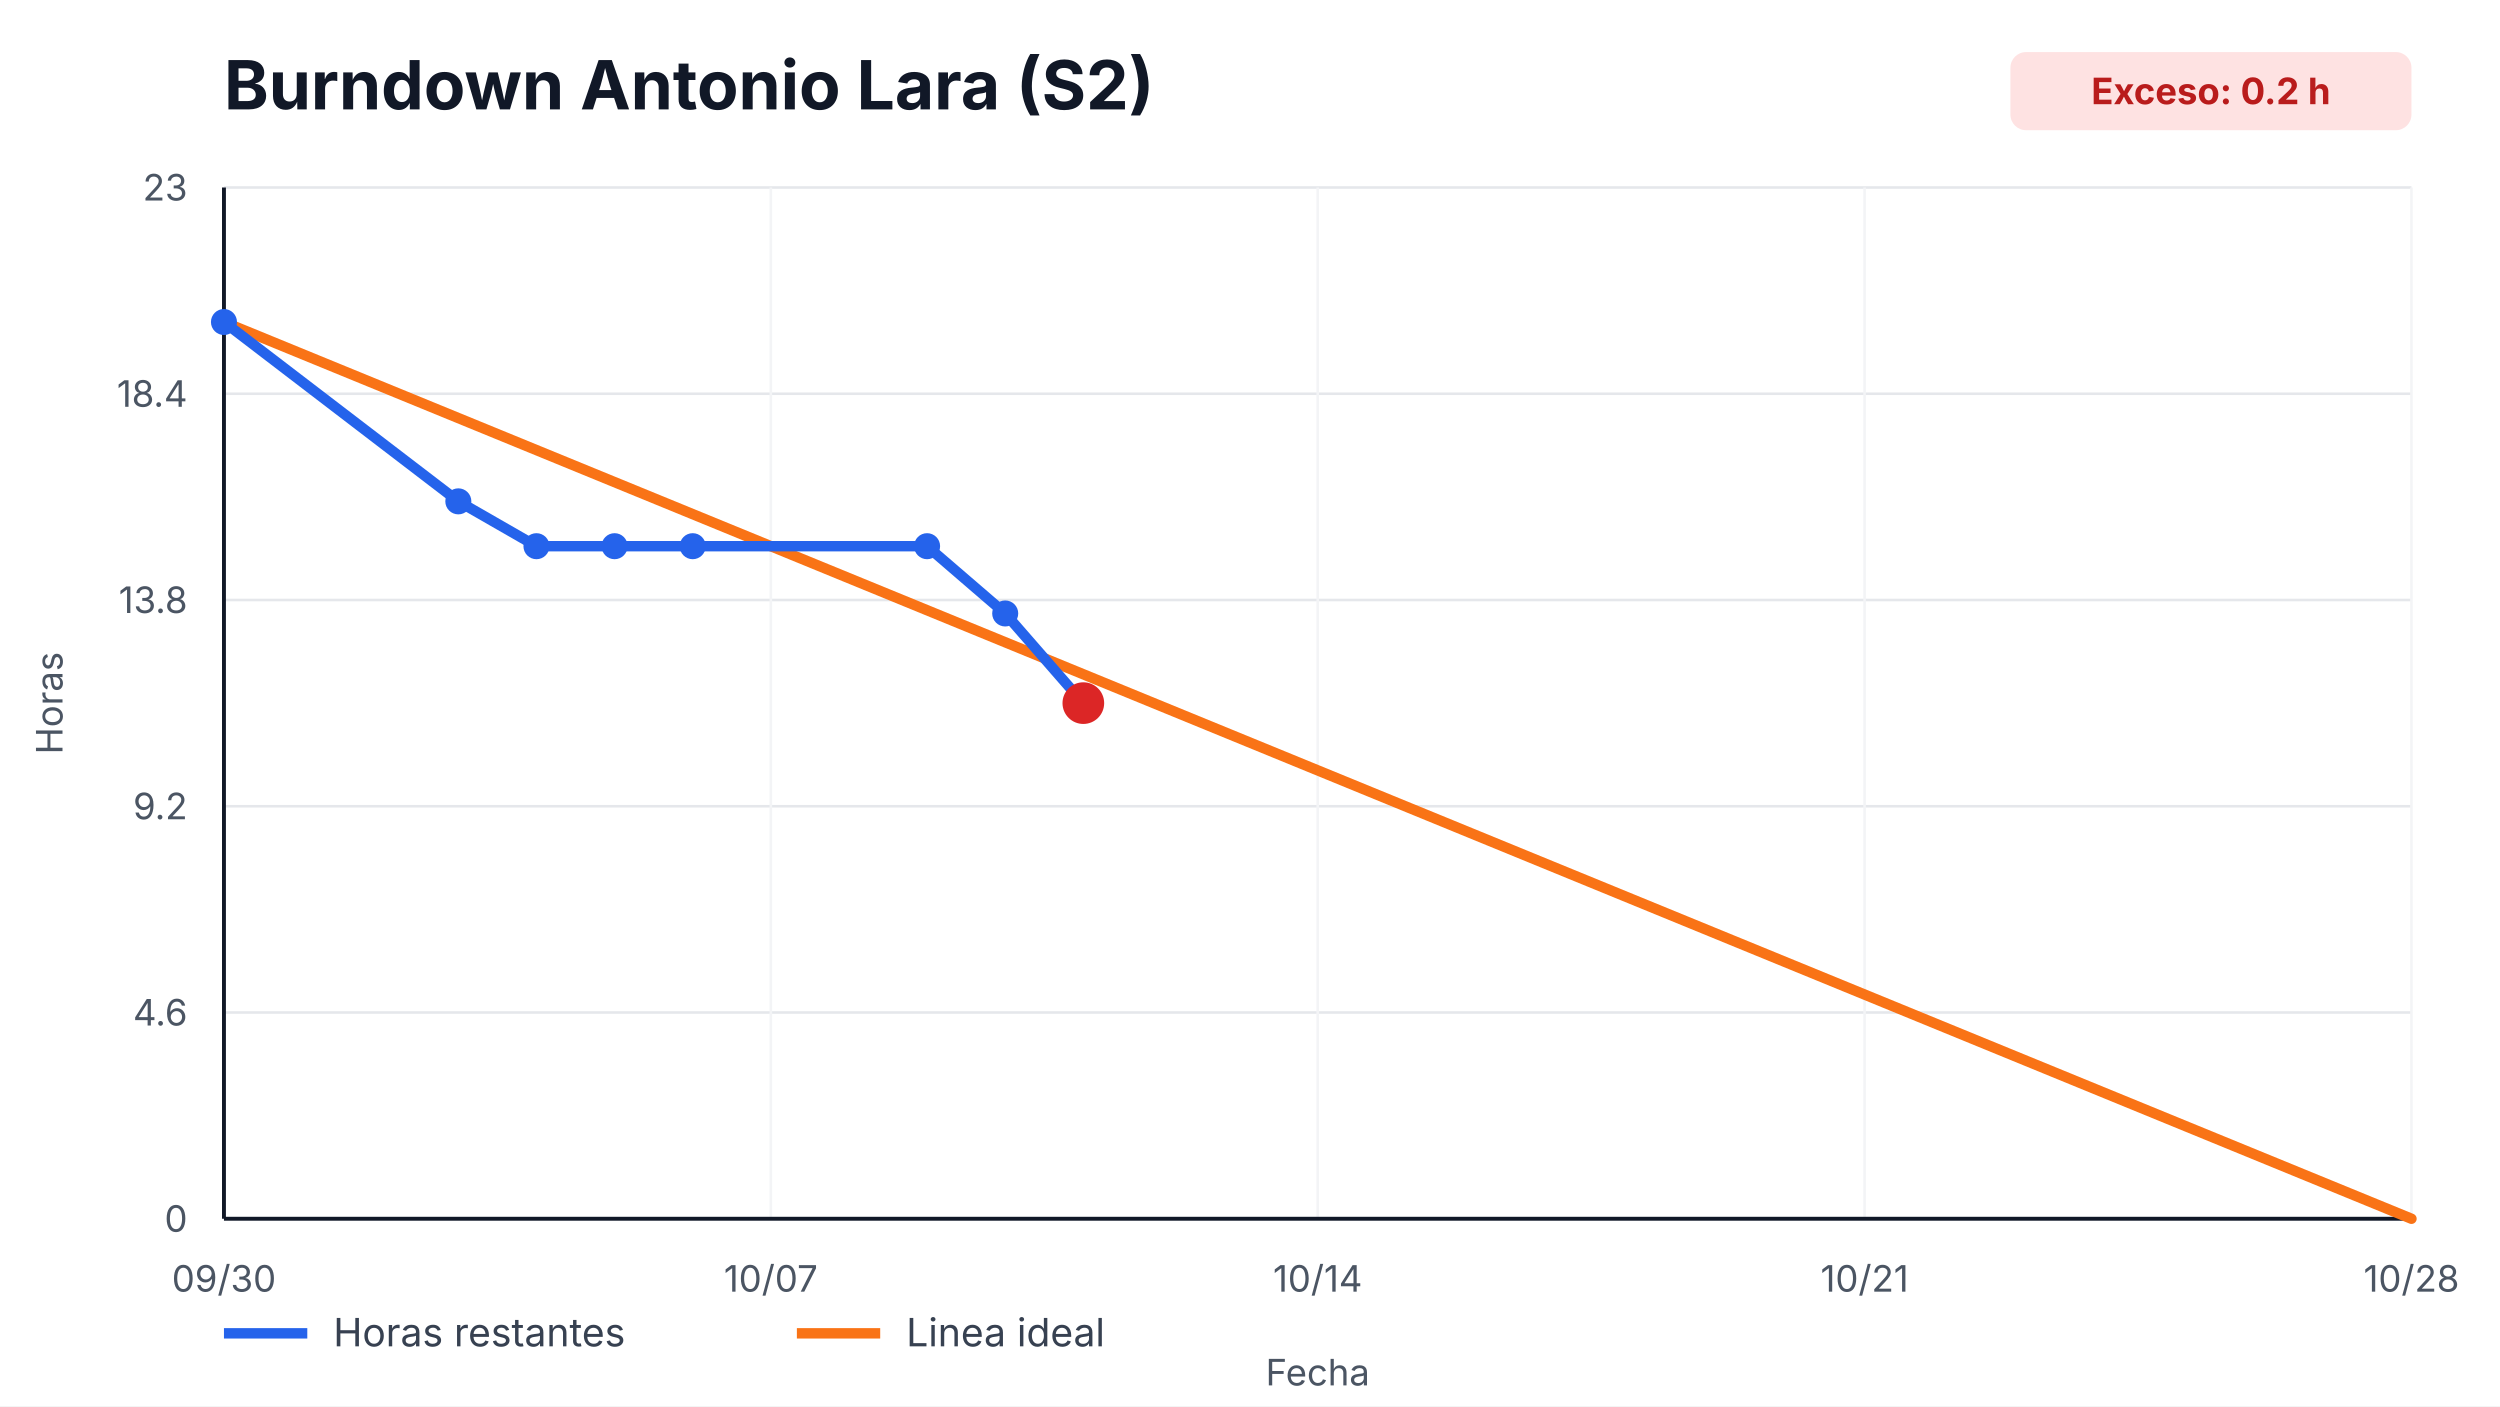
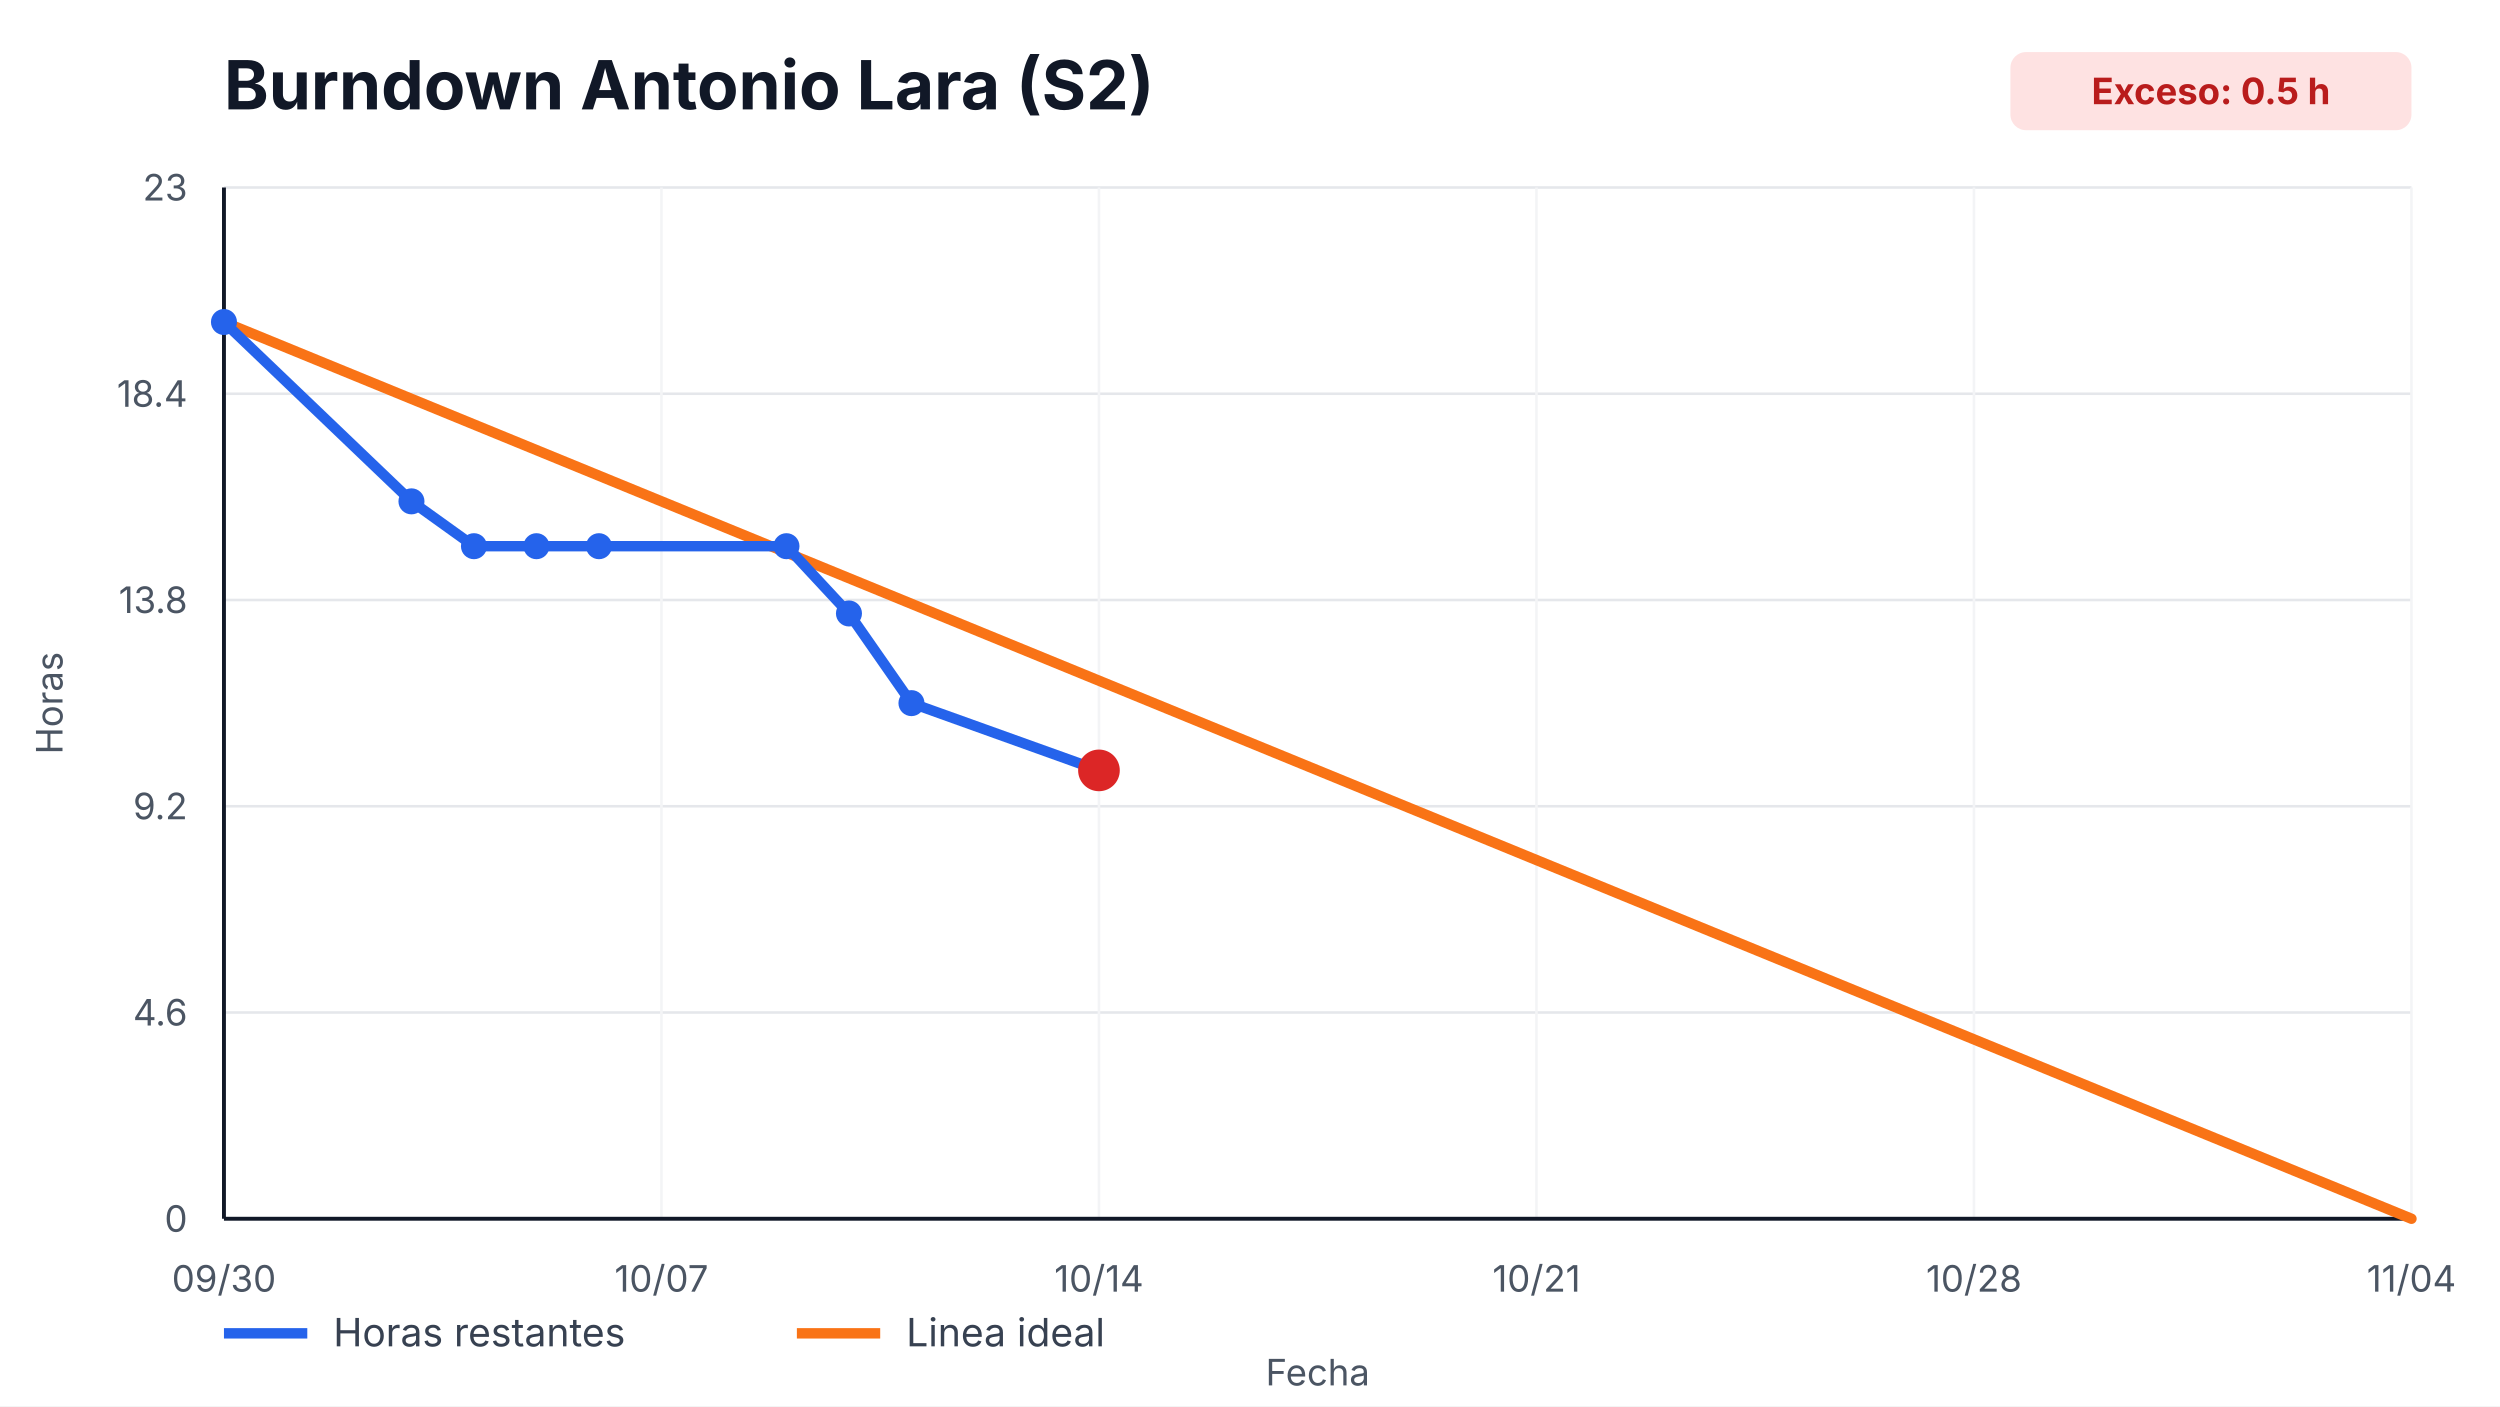
<svg xmlns="http://www.w3.org/2000/svg" width="960" height="540" viewBox="0 0 960 540" role="img" aria-label="Burndown Antonio Lara (S2)">
  <style>
    text { font-family: -apple-system, BlinkMacSystemFont, "Segoe UI", sans-serif; fill: #111827; }
    .title { font-size: 26px; font-weight: 700; }
    .axis { font-size: 14px; fill: #4b5563; }
    .legend { font-size: 15px; fill: #374151; }
    .overrun { font-size: 14px; font-weight: 700; fill: #b91c1c; }
  </style>
  <rect width="100%" height="100%" fill="#ffffff" />
  <text x="86" y="42" class="title">Burndown Antonio Lara (S2)</text>
  <rect x="772" y="20" width="154" height="30" rx="6" fill="#fee2e2" />
-   <text x="849" y="40" text-anchor="middle" class="overrun">Exceso: 0.2 h</text>
+   <text x="849" y="40" text-anchor="middle" class="overrun">Exceso: 0.5 h</text>
  <g>
    <line x1="86" y1="468.00" x2="926" y2="468.00" stroke="#e5e7eb" />
    <line x1="86" y1="388.80" x2="926" y2="388.80" stroke="#e5e7eb" />
    <line x1="86" y1="309.60" x2="926" y2="309.60" stroke="#e5e7eb" />
    <line x1="86" y1="230.40" x2="926" y2="230.40" stroke="#e5e7eb" />
    <line x1="86" y1="151.20" x2="926" y2="151.20" stroke="#e5e7eb" />
    <line x1="86" y1="72.00" x2="926" y2="72.00" stroke="#e5e7eb" />
  </g>
  <g>
    <line x1="86.00" y1="72" x2="86.00" y2="468" stroke="#f3f4f6" />
    <text x="86.00" y="496" text-anchor="middle" class="axis">09/30</text>
-     <line x1="296.00" y1="72" x2="296.00" y2="468" stroke="#f3f4f6" />
-     <text x="296.00" y="496" text-anchor="middle" class="axis">10/07</text>
-     <line x1="506.00" y1="72" x2="506.00" y2="468" stroke="#f3f4f6" />
-     <text x="506.00" y="496" text-anchor="middle" class="axis">10/14</text>
-     <line x1="716.00" y1="72" x2="716.00" y2="468" stroke="#f3f4f6" />
-     <text x="716.00" y="496" text-anchor="middle" class="axis">10/21</text>
+     <line x1="254.00" y1="72" x2="254.00" y2="468" stroke="#f3f4f6" />
+     <text x="254.00" y="496" text-anchor="middle" class="axis">10/07</text>
+     <line x1="422.00" y1="72" x2="422.00" y2="468" stroke="#f3f4f6" />
+     <text x="422.00" y="496" text-anchor="middle" class="axis">10/14</text>
+     <line x1="590.00" y1="72" x2="590.00" y2="468" stroke="#f3f4f6" />
+     <text x="590.00" y="496" text-anchor="middle" class="axis">10/21</text>
+     <line x1="758.00" y1="72" x2="758.00" y2="468" stroke="#f3f4f6" />
+     <text x="758.00" y="496" text-anchor="middle" class="axis">10/28</text>
    <line x1="926.00" y1="72" x2="926.00" y2="468" stroke="#f3f4f6" />
-     <text x="926.00" y="496" text-anchor="middle" class="axis">10/28</text>
+     <text x="926.00" y="496" text-anchor="middle" class="axis">11/04</text>
  </g>
  <line x1="86" y1="468" x2="926" y2="468" stroke="#111827" stroke-width="1.5" />
  <line x1="86" y1="72" x2="86" y2="468" stroke="#111827" stroke-width="1.5" />
  <g>
    <text x="72" y="473.00" text-anchor="end" class="axis">0</text>
    <text x="72" y="393.80" text-anchor="end" class="axis">4.6</text>
    <text x="72" y="314.60" text-anchor="end" class="axis">9.2</text>
    <text x="72" y="235.40" text-anchor="end" class="axis">13.8</text>
    <text x="72" y="156.20" text-anchor="end" class="axis">18.4</text>
    <text x="72" y="77.00" text-anchor="end" class="axis">23</text>
  </g>
  <polyline points="86.00,123.65 926.00,468.00" fill="none" stroke="#f97316" stroke-width="4" stroke-linecap="round" />
-   <polyline points="86.00,123.65 176.00,192.52 206.00,209.74 236.00,209.74 266.00,209.74 356.00,209.74 386.00,235.57 416.00,270.00" fill="none" stroke="#2563eb" stroke-width="4" stroke-linecap="round" stroke-linejoin="round" />
+   <polyline points="86.00,123.65 158.00,192.52 182.00,209.74 206.00,209.74 230.00,209.74 302.00,209.74 326.00,235.57 350.00,270.00 422.00,295.83" fill="none" stroke="#2563eb" stroke-width="4" stroke-linecap="round" stroke-linejoin="round" />
  <g>
    <circle cx="86.00" cy="123.65" r="5" fill="#2563eb" />
-     <circle cx="176.00" cy="192.52" r="5" fill="#2563eb" />
+     <circle cx="158.00" cy="192.52" r="5" fill="#2563eb" />
+     <circle cx="182.00" cy="209.74" r="5" fill="#2563eb" />
    <circle cx="206.00" cy="209.74" r="5" fill="#2563eb" />
-     <circle cx="236.00" cy="209.74" r="5" fill="#2563eb" />
-     <circle cx="266.00" cy="209.74" r="5" fill="#2563eb" />
-     <circle cx="356.00" cy="209.74" r="5" fill="#2563eb" />
-     <circle cx="386.00" cy="235.57" r="5" fill="#2563eb" />
-     <circle cx="416.00" cy="270.00" r="5" fill="#2563eb" />
+     <circle cx="230.00" cy="209.74" r="5" fill="#2563eb" />
+     <circle cx="302.00" cy="209.74" r="5" fill="#2563eb" />
+     <circle cx="326.00" cy="235.57" r="5" fill="#2563eb" />
+     <circle cx="350.00" cy="270.00" r="5" fill="#2563eb" />
+     <circle cx="422.00" cy="295.83" r="5" fill="#2563eb" />
  </g>
-   <circle cx="416.00" cy="270.00" r="8" fill="#dc2626" />
+   <circle cx="422.00" cy="295.83" r="8" fill="#dc2626" />
  <line x1="86" y1="512" x2="118" y2="512" stroke="#2563eb" stroke-width="4" />
  <text x="128" y="517" class="legend">Horas restantes</text>
  <line x1="306" y1="512" x2="338" y2="512" stroke="#f97316" stroke-width="4" />
  <text x="348" y="517" class="legend">Linea ideal</text>
  <text x="506.0" y="532" text-anchor="middle" class="axis">Fecha</text>
  <text x="24" y="270.0" transform="rotate(-90 24,270.0)" text-anchor="middle" class="axis">Horas</text>
</svg>
